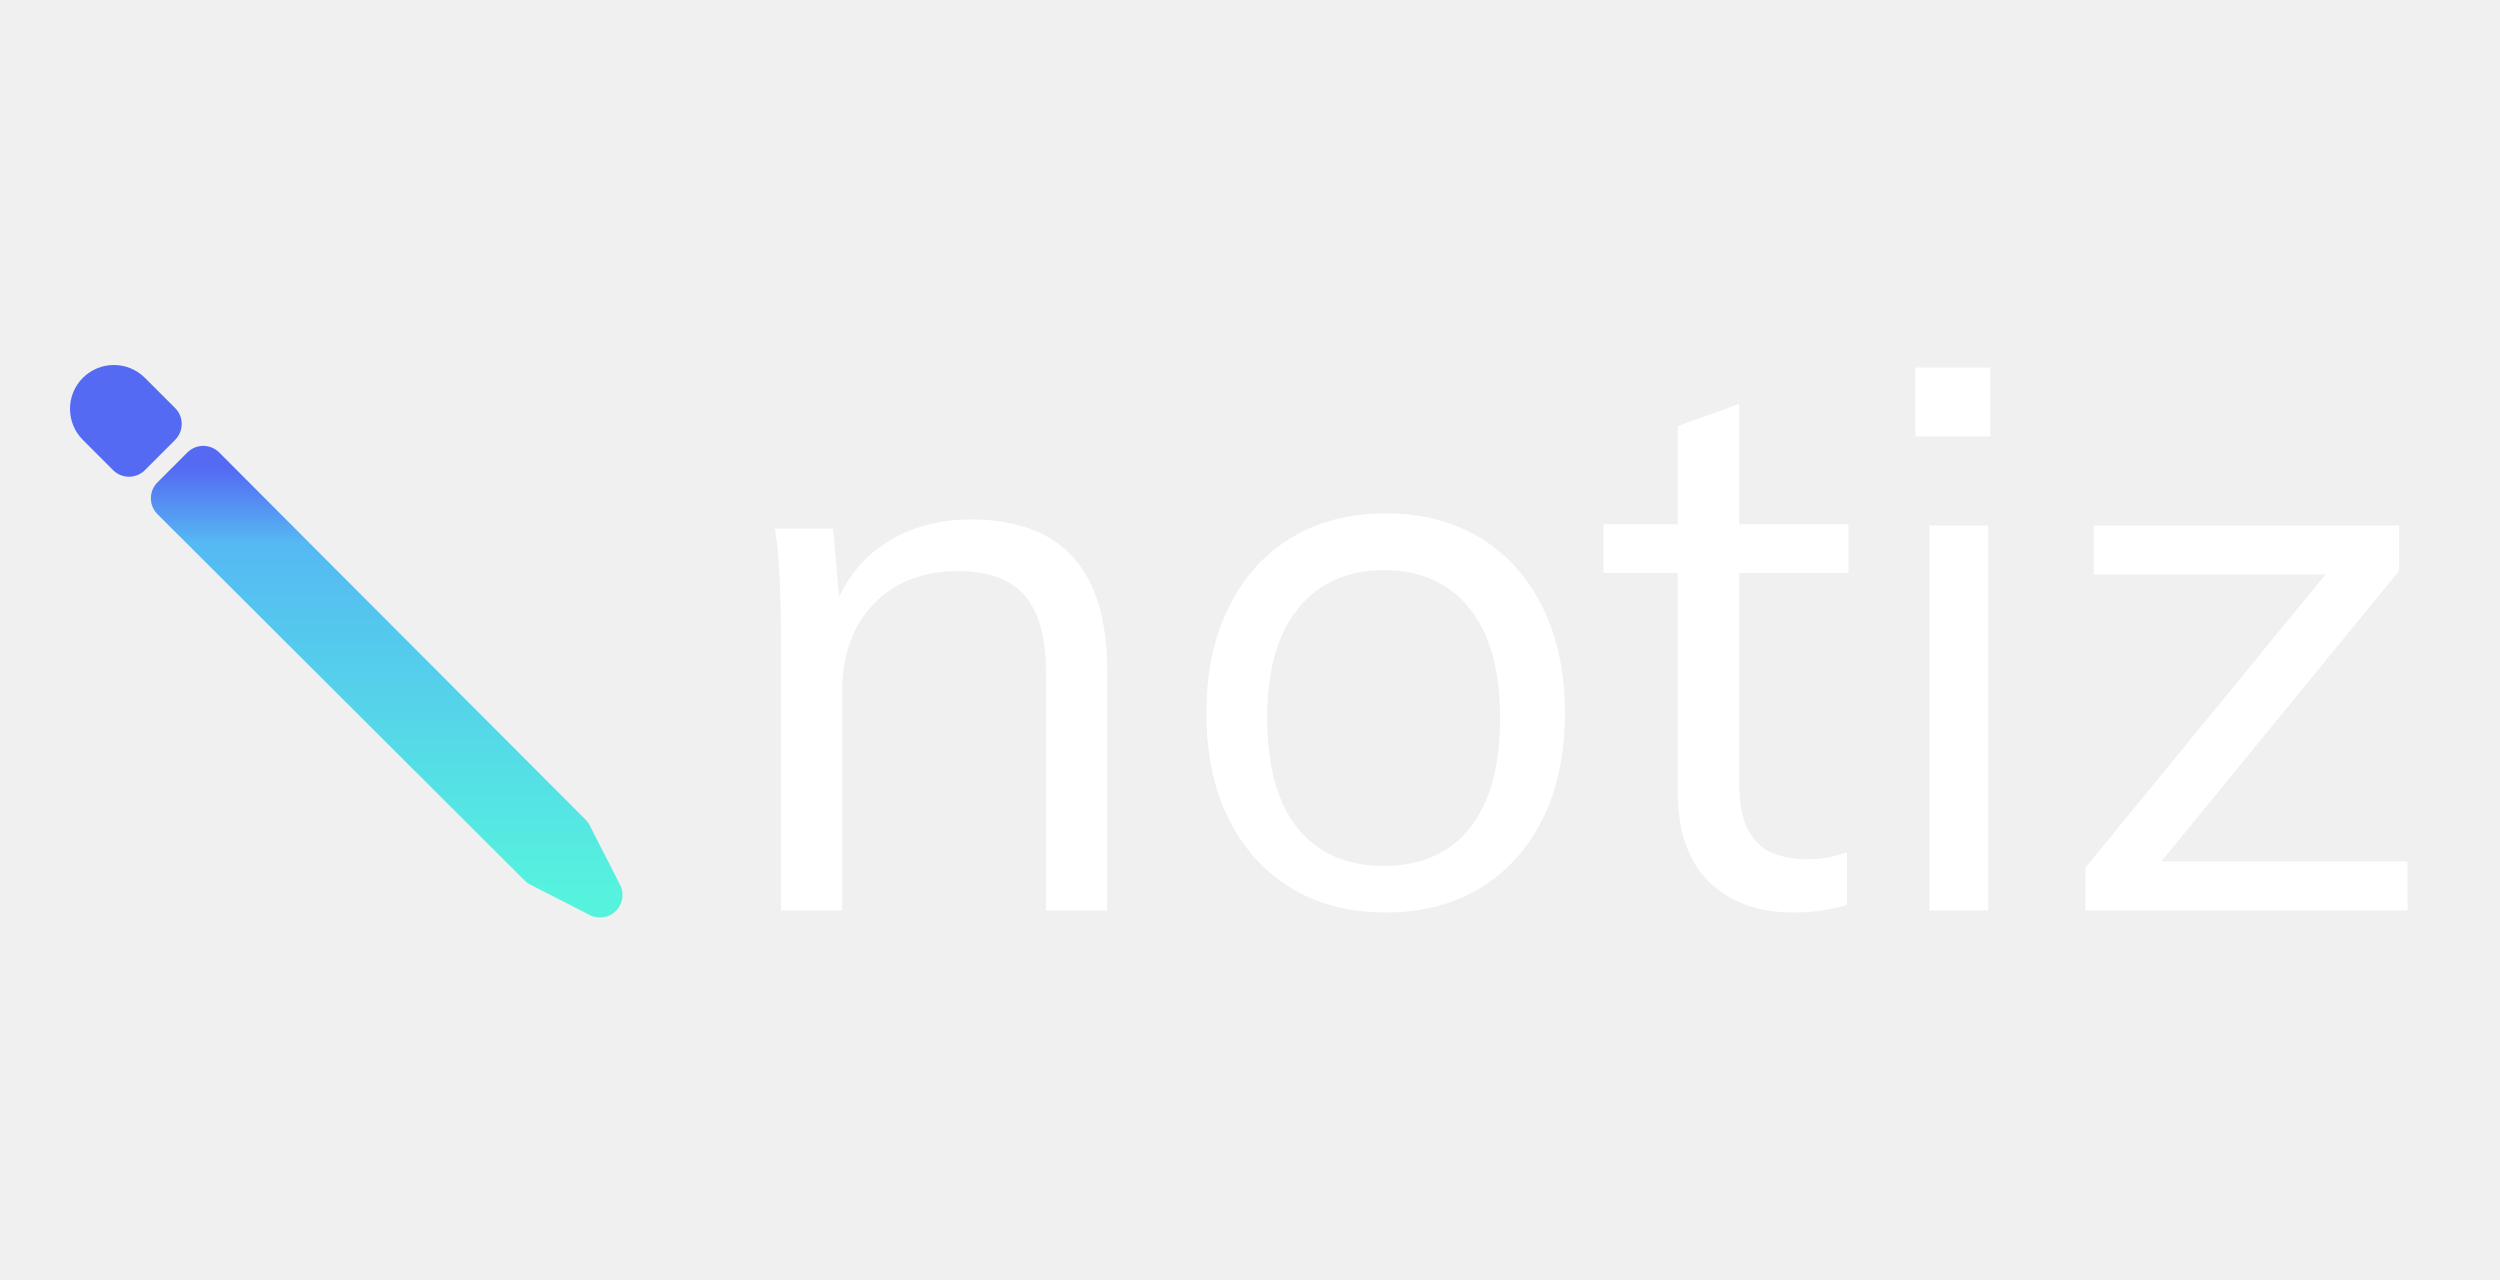
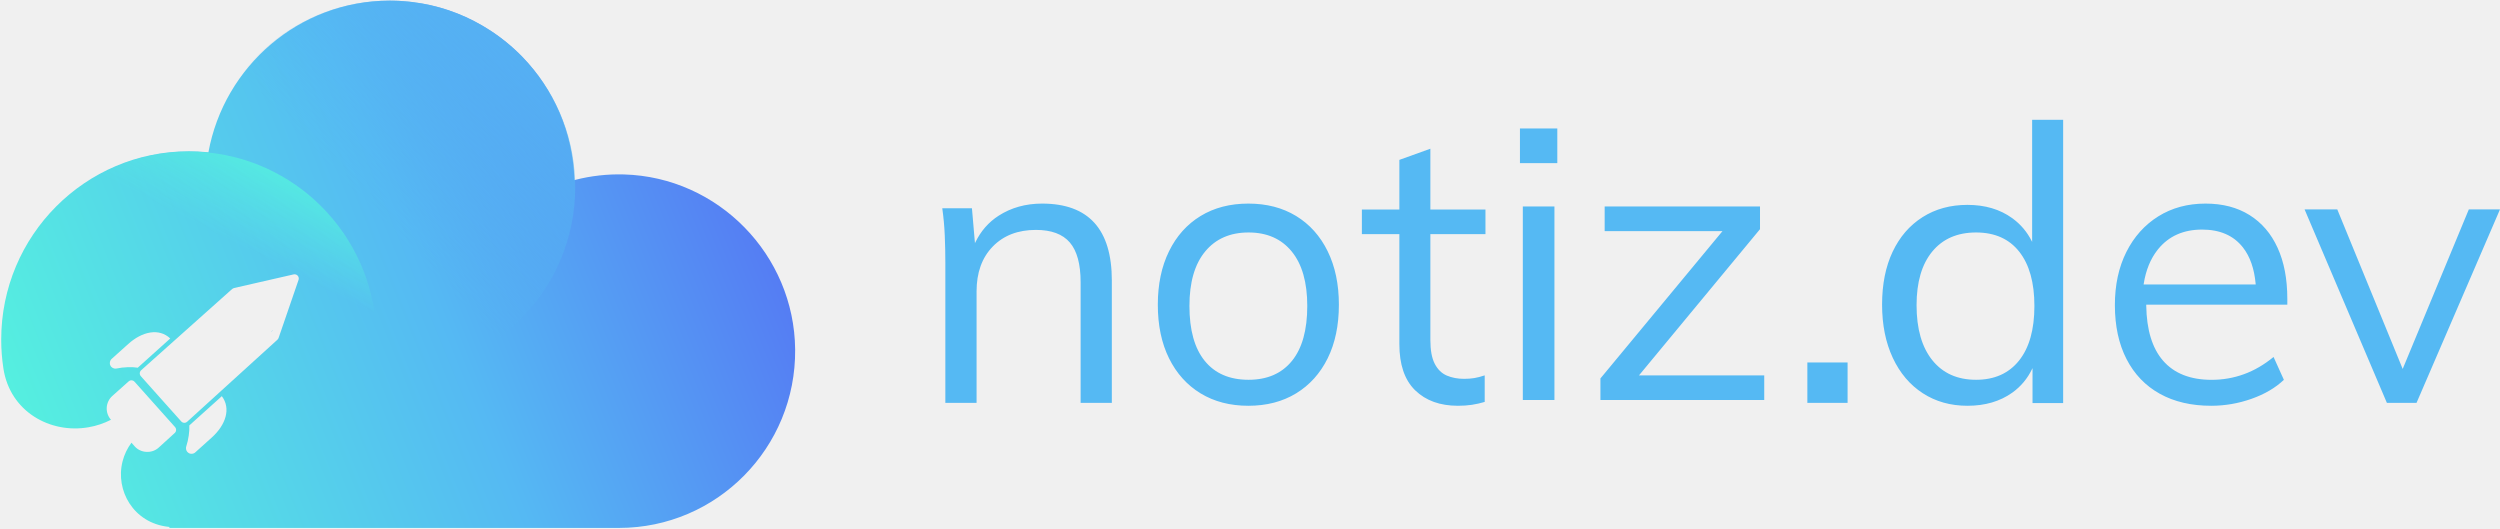
- <svg xmlns="http://www.w3.org/2000/svg" width="1000px" height="512px" viewBox="0 0 1000 512" version="1.1">
+ <svg xmlns="http://www.w3.org/2000/svg" width="918" height="194">
  <defs>
-     <linearGradient x1="50%" y1="100%" x2="50%" y2="3.061617e-15%" id="linearGradient-1">
+     <linearGradient x1="-4.646%" y1="68.548%" x2="108.222%" y2="37.735%" id="a">
      <stop stop-color="#55F3DE" offset="0%" />
-       <stop stop-color="#55B9F3" offset="82.424%" />
+       <stop stop-color="#55B9F3" offset="51.68%" />
      <stop stop-color="#556AF3" offset="100%" />
    </linearGradient>
+     <linearGradient x1="107.742%" y1="44.205%" x2="91.726%" y2="46.077%" id="b">
+       <stop stop-color="#55B9F3" offset="0%" />
+       <stop stop-color="#55B9F3" stop-opacity="0" offset="100%" />
+     </linearGradient>
+     <linearGradient x1="75.379%" y1="-.121%" x2="62.848%" y2="24.633%" id="c">
+       <stop stop-color="#55F3DE" offset="0%" />
+       <stop stop-color="#55F3DE" stop-opacity="0" offset="100%" />
+     </linearGradient>
+     <linearGradient x1="97.226%" y1=".941%" x2="49.152%" y2="56.084%" id="d">
+       <stop stop-color="#55B9F3" offset="0%" />
+       <stop stop-color="#55B9F3" stop-opacity="0" offset="100%" />
+     </linearGradient>
+     <linearGradient x1="103.585%" y1="-1.647%" x2="44.54%" y2="55.261%" id="e">
+       <stop stop-color="#55B9F3" offset="0%" />
+       <stop stop-color="#55B9F3" stop-opacity="0" offset="100%" />
+     </linearGradient>
  </defs>
-   <g id="Logo-Text" stroke="none" stroke-width="1" fill="none" fill-rule="evenodd">
-     <g id="Group" transform="translate(37, 147)">
-       <g id="pencil-outline" transform="translate(101.5, 109.5) scale(-1, 1) translate(-101.5, -109.5) translate(0, 8)" stroke-linecap="round" stroke-linejoin="round" stroke-width="18">
-         <polygon id="Path" stroke="url(#linearGradient-1)" points="158.689 32.351 12.161 179.207 0 203 23.788 190.839 170.649 44.311" />
-         <path d="M188.404,2.503 L176.311,14.593 L188.404,26.689 L200.497,14.593 C203.834,11.254 203.834,5.842 200.497,2.503 L200.497,2.503 C197.157,-0.834 191.744,-0.834 188.404,2.503 Z" id="Path" stroke="#556AF3" />
-       </g>
-       <path d="M299.876,217.19 L299.876,129.722 C299.876,114.942 304.103,103.198 312.559,94.492 C321.014,85.786 332.288,81.433 346.38,81.433 C358.459,81.433 367.316,84.723 372.953,91.303 C378.59,97.883 381.409,108.26 381.409,122.433 L381.409,122.433 L381.409,217.19 L405.868,217.19 L405.868,121.218 C405.868,80.927 387.649,60.781 351.211,60.781 C338.327,60.781 326.953,63.97 317.088,70.347 C309.368,75.339 303.374,82.159 299.107,90.809 L298.609,91.843 L296.252,64.425 L273,64.425 C274.007,71.512 274.661,78.649 274.963,85.836 C275.265,93.024 275.416,100.161 275.416,107.248 L275.416,107.248 L275.416,217.19 L299.876,217.19 Z M517.267,218 C531.728,218 544.331,214.738 555.076,208.213 C565.821,201.688 574.156,192.462 580.081,180.534 C586.005,168.606 588.968,154.486 588.968,138.175 C588.968,122.067 586.005,107.998 580.081,95.968 C574.156,83.938 565.821,74.661 555.076,68.136 C544.331,61.612 531.728,58.349 517.267,58.349 C502.807,58.349 490.204,61.612 479.459,68.136 C468.714,74.661 460.379,83.938 454.454,95.968 C448.529,107.998 445.567,122.067 445.567,138.175 C445.567,154.486 448.529,168.606 454.454,180.534 C460.379,192.462 468.714,201.688 479.459,208.213 C490.204,214.738 502.807,218 517.267,218 Z M516.607,199.361 C501.628,199.361 490.094,194.316 482.005,184.227 C473.917,174.137 469.872,159.411 469.872,140.048 C469.872,121.092 474.016,106.519 482.305,96.328 C490.593,86.136 502.027,81.041 516.607,81.041 C531.187,81.041 542.571,86.136 550.759,96.328 C558.948,106.519 563.042,121.092 563.042,140.048 C563.042,159.411 558.998,174.137 550.909,184.227 C542.82,194.316 531.386,199.361 516.607,199.361 Z M680.54,218 C684.587,218 688.279,217.746 691.618,217.239 C694.956,216.731 698.345,215.97 701.785,214.955 L701.785,214.955 L701.785,193.944 C698.75,194.959 696.019,195.669 693.591,196.075 C691.163,196.481 688.431,196.684 685.396,196.684 C680.338,196.684 675.785,195.822 671.738,194.096 C667.692,192.37 664.505,189.275 662.178,184.808 C659.851,180.342 658.688,174.049 658.688,165.929 L658.688,165.929 L658.688,82.189 L702.392,82.189 L702.392,62.7 L658.688,62.704 L658.688,14.587 L634.104,23.418 L634.104,62.704 L604.361,62.7 L604.361,82.189 L634.104,82.189 L634.104,169.278 C634.104,184.939 638.008,196.824 645.816,204.934 L646.7,205.82 C655.096,213.94 666.377,218 680.54,218 Z M759.104,27.554 L759.104,0 L729.128,0 L729.128,27.554 L759.104,27.554 Z M758.294,217.19 L758.294,63.212 L734.799,63.212 L734.799,217.19 L758.294,217.19 Z M926,217.19 L926,197.598 L827.518,197.598 L922.666,81.273 L922.666,63.212 L800.516,63.212 L800.516,82.803 L893.181,82.803 L797.182,200.047 L797.182,217.19 L926,217.19 Z" id="notiz" fill="#FFFFFF" fill-rule="nonzero" />
+   <g fill="none" fill-rule="evenodd">
+     <path d="M358.595 147.94v-40.926c0-6.915 1.98-12.41 5.943-16.483 3.963-4.074 9.246-6.11 15.85-6.11 5.66 0 9.811 1.539 12.453 4.618 2.641 3.079 3.962 7.934 3.962 14.565v44.335h11.463v-44.903c0-18.852-8.538-28.278-25.614-28.278-6.038 0-11.368 1.492-15.991 4.476-3.655 2.36-6.485 5.592-8.488 9.7l-.171.355-1.106-12.826H346c.472 3.315.778 6.655.92 10.018.141 3.363.212 6.702.212 10.018v51.44h11.463zm99.8 1.06c6.704 0 12.548-1.517 17.53-4.551 4.981-3.034 8.846-7.325 11.593-12.872s4.12-12.113 4.12-19.698c0-7.49-1.373-14.033-4.12-19.628-2.747-5.594-6.612-9.908-11.593-12.942-4.982-3.034-10.826-4.551-17.53-4.551-6.705 0-12.548 1.517-17.53 4.55-4.982 3.035-8.846 7.35-11.593 12.943-2.747 5.595-4.12 12.137-4.12 19.628 0 7.585 1.373 14.151 4.12 19.698 2.747 5.547 6.611 9.838 11.593 12.872 4.982 3.034 10.825 4.551 17.53 4.551zm.07-9.545c-6.957 0-12.314-2.307-16.07-6.92-3.757-4.611-5.635-11.344-5.635-20.196 0-8.666 1.925-15.328 5.774-19.987 3.85-4.659 9.16-6.988 15.93-6.988 6.771 0 12.058 2.33 15.861 6.988 3.803 4.66 5.705 11.321 5.705 19.987 0 8.852-1.879 15.585-5.635 20.197-3.757 4.612-9.067 6.919-15.93 6.919zm76.88 9.545c1.874 0 3.583-.118 5.129-.353a35.383 35.383 0 004.706-1.06v-9.75c-1.405.47-2.67.8-3.793.989-1.124.188-2.389.282-3.793.282-2.342 0-4.45-.4-6.323-1.2-1.873-.801-3.348-2.238-4.425-4.31-1.078-2.073-1.616-4.993-1.616-8.762v-38.86h20.231v-9.043H525.23V54.606l-11.38 4.098v18.229H500.08v9.044h13.769v40.414c0 7.397 1.872 12.978 5.616 16.745l.214.212c3.887 3.768 9.11 5.652 15.666 5.652zm36.5-89.09V47.181h-13.72v12.727h13.72zm-1.055 86.969v-71.06h-11.61v71.06h11.61zm77.04 0v-9.042h-45.989l44.432-53.684v-8.335h-57.04v9.042h43.27l-44.828 54.107v7.912h60.155zm30.605 1.06v-14.848h-14.774v14.848h14.774zm44.01 1.061c6.467 0 11.949-1.602 16.447-4.805 3.169-2.257 5.617-5.192 7.344-8.805l.106-.225v12.846h11.245V44H746.2v44.836l-.134-.274c-1.66-3.306-3.95-6.05-6.87-8.231l-.305-.224c-4.498-3.25-9.98-4.876-16.446-4.876-6.279 0-11.784 1.508-16.517 4.523-4.732 3.015-8.387 7.254-10.964 12.718-2.577 5.465-3.865 11.918-3.865 19.361 0 7.443 1.312 13.967 3.935 19.573 2.624 5.605 6.302 9.94 11.035 13.001 4.732 3.062 10.19 4.593 16.376 4.593zm3.162-9.545c-6.864 0-12.22-2.4-16.07-7.199-3.849-4.798-5.773-11.53-5.773-20.196 0-8.48 1.924-15.049 5.774-19.708 3.849-4.659 9.205-6.988 16.07-6.988 6.863 0 12.15 2.352 15.86 7.058 3.71 4.706 5.565 11.345 5.565 19.917 0 8.666-1.878 15.352-5.635 20.057-3.756 4.706-9.02 7.059-15.79 7.059zM811.964 149c5.055 0 9.992-.853 14.813-2.56 4.82-1.707 8.775-4.03 11.863-6.97l-3.79-8.39c-3.464 2.844-7.09 4.954-10.882 6.329-3.79 1.374-7.745 2.062-11.863 2.062-7.863 0-13.83-2.37-17.902-7.112-3.928-4.574-5.962-11.267-6.1-20.08l-.005-.4h51.806v-2.134c0-7.3-1.193-13.559-3.58-18.774-2.387-5.215-5.827-9.22-10.32-12.018-4.493-2.797-9.875-4.195-16.146-4.195-6.552 0-12.332 1.564-17.34 4.693-5.007 3.13-8.915 7.49-11.723 13.085-2.808 5.594-4.212 12.09-4.212 19.485 0 7.68 1.427 14.294 4.282 19.84 2.855 5.548 6.927 9.79 12.215 12.73 5.289 2.94 11.583 4.409 18.884 4.409zm16.331-44.545h-41.158l.03-.203c.79-5.034 2.494-9.209 5.112-12.525l.214-.267c3.892-4.771 9.262-7.157 16.108-7.157 6.565 0 11.56 2.177 14.983 6.532 2.648 3.369 4.216 7.874 4.703 13.516l.008.104zm59.05 43.484L918 76.88h-11.443l-24.288 58.596-24.025-58.596h-12.008l30.231 71.06h10.878z" fill="#55B9F3" fill-rule="nonzero" />
+     <g fill-rule="nonzero">
+       <path d="M99.772 121.712c.018.013.036.031.058.045l.185-.539c-.085.177-.166.344-.243.494zm0 0c.018.013.036.031.058.045l.185-.539c-.085.177-.166.344-.243.494zm129.351-57.657a64.735 64.735 0 00-17.955 2.01c-.081.023-.167.042-.248.064-.542-17.58-7.721-33.479-19.11-45.253-.231-.24-.47-.48-.705-.71a34.688 34.688 0 00-.713-.703 21.506 21.506 0 00-.659-.625c-.239-.23-.491-.461-.735-.688a52.702 52.702 0 00-.745-.675c-.32-.285-.645-.566-.965-.846-.298-.254-.596-.508-.898-.757-.42-.348-.849-.693-1.277-1.032a90.67 90.67 0 00-1.3-1.006 68.07 68.07 0 00-.695-.511c-.415-.308-.835-.603-1.254-.897-.055-.04-.113-.077-.167-.118-.411-.29-.826-.566-1.241-.842a64.857 64.857 0 00-2.793-1.748 19.38 19.38 0 00-.714-.417A66.248 66.248 0 00151.68.774c-.573-.068-1.141-.135-1.719-.194a59.95 59.95 0 00-1.814-.159c-.5-.04-1.002-.068-1.498-.1a77.464 77.464 0 00-1.024-.045c-.438-.013-.876-.027-1.314-.036a64.35 64.35 0 00-1.322-.014c-33.149.1-60.684 24.083-66.456 55.696l-.577-.054a69.087 69.087 0 00-6.602-.317c-38.059 0-68.91 30.965-68.91 69.154 0 3.614.279 7.164.811 10.628 2.442 15.868 17.23 24.02 31.295 21.551a28.745 28.745 0 008.2-2.744 6.19 6.19 0 01-1.558-4.46 6.193 6.193 0 012.044-4.275l6.007-5.362a1.527 1.527 0 011.105-.39c.086.005.176.018.262.041h.004c.298.068.573.227.795.476l14.868 16.65c.185.205.303.445.357.698a1.537 1.537 0 01-.474 1.481l-5.947 5.411c-2.469 2.22-6.517 1.993-8.719-.47l-1.223-1.373a19.426 19.426 0 00-3.262 6.825c-2.748 10.728 4.039 22.656 16.782 24.05.144.019.289.032.429.046-.027.23-.041.367-.041.367h165.109c35.937 0 65.03-29.404 64.691-65.545-.325-34.716-28.257-63.286-62.855-64.255zm-160.393 90.8a1.51 1.51 0 01-1.114.399h-.005a1.505 1.505 0 01-1.06-.512l-5.357-5.995h-.004l-6.557-7.346-2.915-3.265a1.55 1.55 0 01.122-2.191l33.415-29.83c.018-.013.045-.018.063-.036.077-.063.167-.104.257-.154.032-.013.06-.031.095-.045a.876.876 0 01.19-.077c.022-.009.045-.027.072-.036l9.503-2.174 12.392-2.835a1.54 1.54 0 011.49.475c.373.417.49 1.015.31 1.545l-4.147 12.068-3.073 8.93-.113.322a1.517 1.517 0 01-.392.589c-.014.013-.014.04-.032.054l-33.14 30.114zm-28.185-20.613a2.057 2.057 0 01.456-2.455l6.078-5.465c5.14-4.629 11.308-5.942 15.437-2.034l-.297.263-11.638 10.474c-2.004-.34-5.135-.276-7.802.295a2.047 2.047 0 01-2.234-1.078zm28.668 32.07a2.048 2.048 0 01-.907-2.001c.005-.005.005-.005 0-.01.018-.112.045-.226.081-.339.849-2.595 1.25-5.71 1.133-7.748l11.633-10.465.302-.277c3.425 4.542 1.454 10.556-3.69 15.184l-6.075 5.466a2.031 2.031 0 01-2.477.19zm30.622-44.555l.185-.539c-.086.177-.171.344-.244.494.018.013.036.031.059.045zm-.063-.045c.018.013.036.031.058.045l.185-.539c-.085.177-.166.344-.243.494zm0 0c.018.013.036.031.058.045l.185-.539c-.085.177-.166.344-.243.494z" fill="url(#a)" />
+       <path d="M62.219 124.55L50.58 135.026c-2.004-.34-5.135-.276-7.802.295-.1.018-.194.031-.294.036.37.167.79.222 1.214.136 2.559-.54 5.56-.603 7.482-.281l11.448-10.298a6.19 6.19 0 00-.41-.362zm2.093 31.582l-14.264-15.967a1.455 1.455 0 00-1.444-.453c.298.068.573.227.795.476l14.868 16.65c.185.205.303.445.357.698.144-.475.04-1.01-.312-1.404zm16.841-10.383c-.117-.177-.23-.349-.36-.517l-11.445 10.303c.113 1.951-.275 4.94-1.087 7.43-.149.45-.122.92.04 1.332.019-.113.046-.226.082-.34.848-2.594 1.25-5.71 1.132-7.748l11.638-10.46zm18.619-24.037c.018.013.036.031.058.045l.185-.539c-.085.177-.166.344-.243.494z" fill="url(#b)" />
+       <path d="M99.772 121.712c.018.013.036.031.058.045l.185-.539c-.085.177-.166.344-.243.494zm0 0c.018.013.036.031.058.045l.185-.539c-.085.177-.166.344-.243.494zm-23.84-65.763a68.056 68.056 0 00-6.552-.312C31.34 55.637.505 86.58.505 124.755l32.03 32.143a28.745 28.745 0 008.2-2.744 6.19 6.19 0 01-1.557-4.461 6.193 6.193 0 012.044-4.275l6.006-5.362a1.527 1.527 0 011.106-.389c.085.004.176.018.261.04h.005c.298.069.573.227.794.476l14.869 16.651c.185.204.302.444.356.698a1.537 1.537 0 01-.474 1.48l-5.947 5.412c-2.468 2.219-6.516 1.993-8.718-.47l-1.223-1.373a19.426 19.426 0 00-3.263 6.824l24.377 24.463c33.898 0 62.074-24.571 67.81-56.932a69.935 69.935 0 001.065-12.186c.013-35.951-27.346-65.49-62.314-68.8zm-35.387 78.293a2.057 2.057 0 01.456-2.455l6.078-5.465c5.14-4.629 11.308-5.942 15.437-2.034l-.297.263-11.638 10.474c-2.004-.34-5.135-.276-7.802.295a2.047 2.047 0 01-2.234-1.078zm37.22 26.414l-6.075 5.466a2.045 2.045 0 01-3.389-1.811c.005-.005.005-.005 0-.01.019-.112.046-.226.082-.339.848-2.595 1.25-5.71 1.132-7.748l11.634-10.465.302-.277c3.43 4.547 1.458 10.556-3.687 15.184zm24.534-36.567a1.517 1.517 0 01-.393.589c-.013.013-.013.04-.031.054l-33.14 30.123a1.51 1.51 0 01-1.115.399h-.004a1.505 1.505 0 01-1.06-.512l-5.357-5.995h-.005l-6.556-7.346-2.916-3.265a1.55 1.55 0 01.122-2.191l33.416-29.83c.018-.013.045-.018.063-.036.076-.063.167-.104.257-.154.032-.013.059-.031.095-.045a.876.876 0 01.19-.077c.022-.009.044-.027.071-.036l9.504-2.174 12.391-2.835a1.54 1.54 0 011.49.475c.374.417.491 1.015.31 1.545l-4.146 12.068-3.073 8.93-.113.313zm-2.464-2.332l.185-.539c-.086.177-.171.344-.244.494.018.013.036.031.059.045zm-.063-.045c.018.013.036.031.058.045l.185-.539c-.085.177-.166.344-.243.494zm0 0c.018.013.036.031.058.045l.185-.539c-.085.177-.166.344-.243.494z" fill="url(#c)" />
+       <path d="M100.02 121.218l-.185.539c-.023-.014-.04-.032-.059-.045.073-.15.154-.317.244-.494z" fill="url(#d)" />
+       <path d="M211.217 68.71c0 37.818-30.55 68.475-68.238 68.475-1.95 0-3.88-.081-5.785-.24-12.969-1.091-24.9-5.823-34.787-13.173l3.073-8.93 4.147-12.068c.18-.53.063-1.124-.311-1.545a1.54 1.54 0 00-1.49-.475l-12.39 2.835-9.504 2.173c-.027.01-.05.027-.072.037a.876.876 0 00-.19.077C78.757 95.17 74.75 82.409 74.75 68.71c0-4.36.406-8.626 1.187-12.76.004-.023.004-.046.013-.069C81.93 24.196 109.672.24 142.984.24c.437 0 .884.005 1.322.014a77.462 77.462 0 012.337.082c.501.026 1.002.053 1.498.099.605.04 1.214.1 1.815.158.573.06 1.141.127 1.719.195a67.558 67.558 0 0125.27 8.527c.235.136.478.276.713.417a64.86 64.86 0 012.793 1.748c.415.276.83.552 1.241.842.054.036.113.072.167.118.42.294.84.588 1.255.896.23.168.464.34.694.512a70.688 70.688 0 012.577 2.038c.302.249.6.503.898.756.325.28.65.562.966.847.248.222.5.444.744.675.244.226.497.457.736.688.221.204.438.412.659.625.239.226.478.466.713.702.234.23.473.47.704.71 11.439 11.757 18.7 27.624 19.358 45.19.036.87.054 1.748.054 2.631z" fill="url(#e)" />
    </g>
  </g>
</svg>
